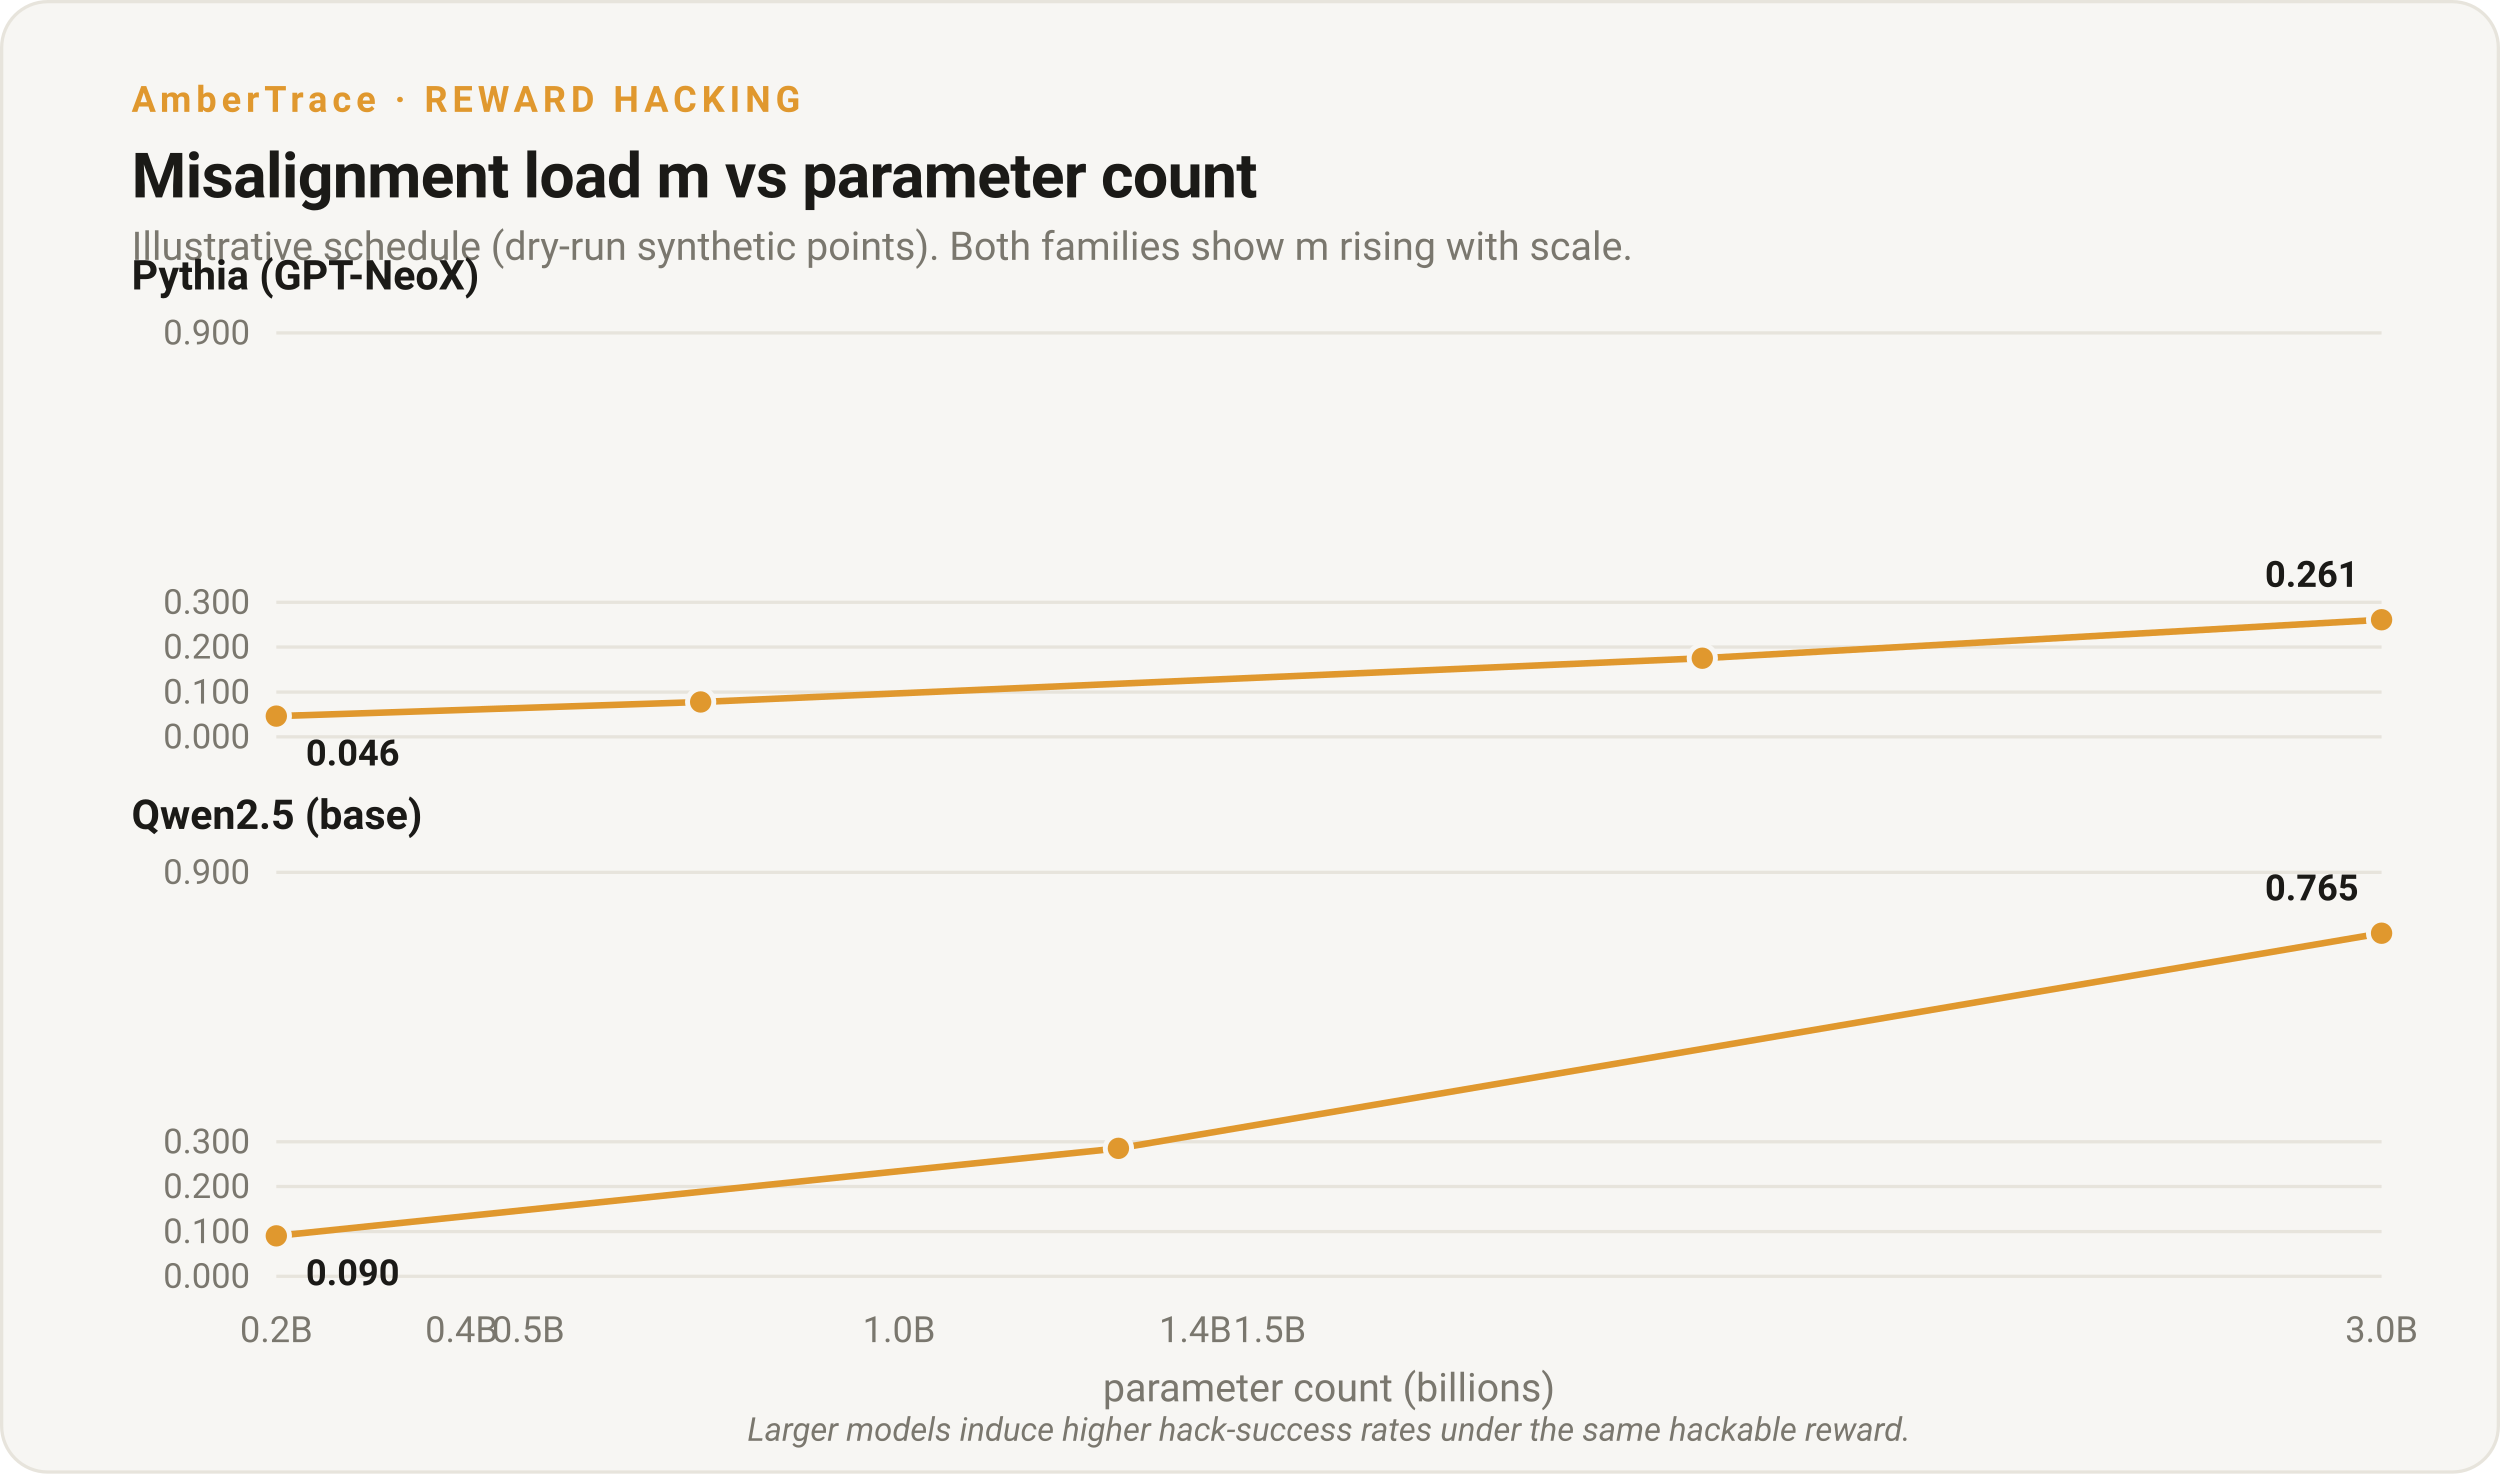
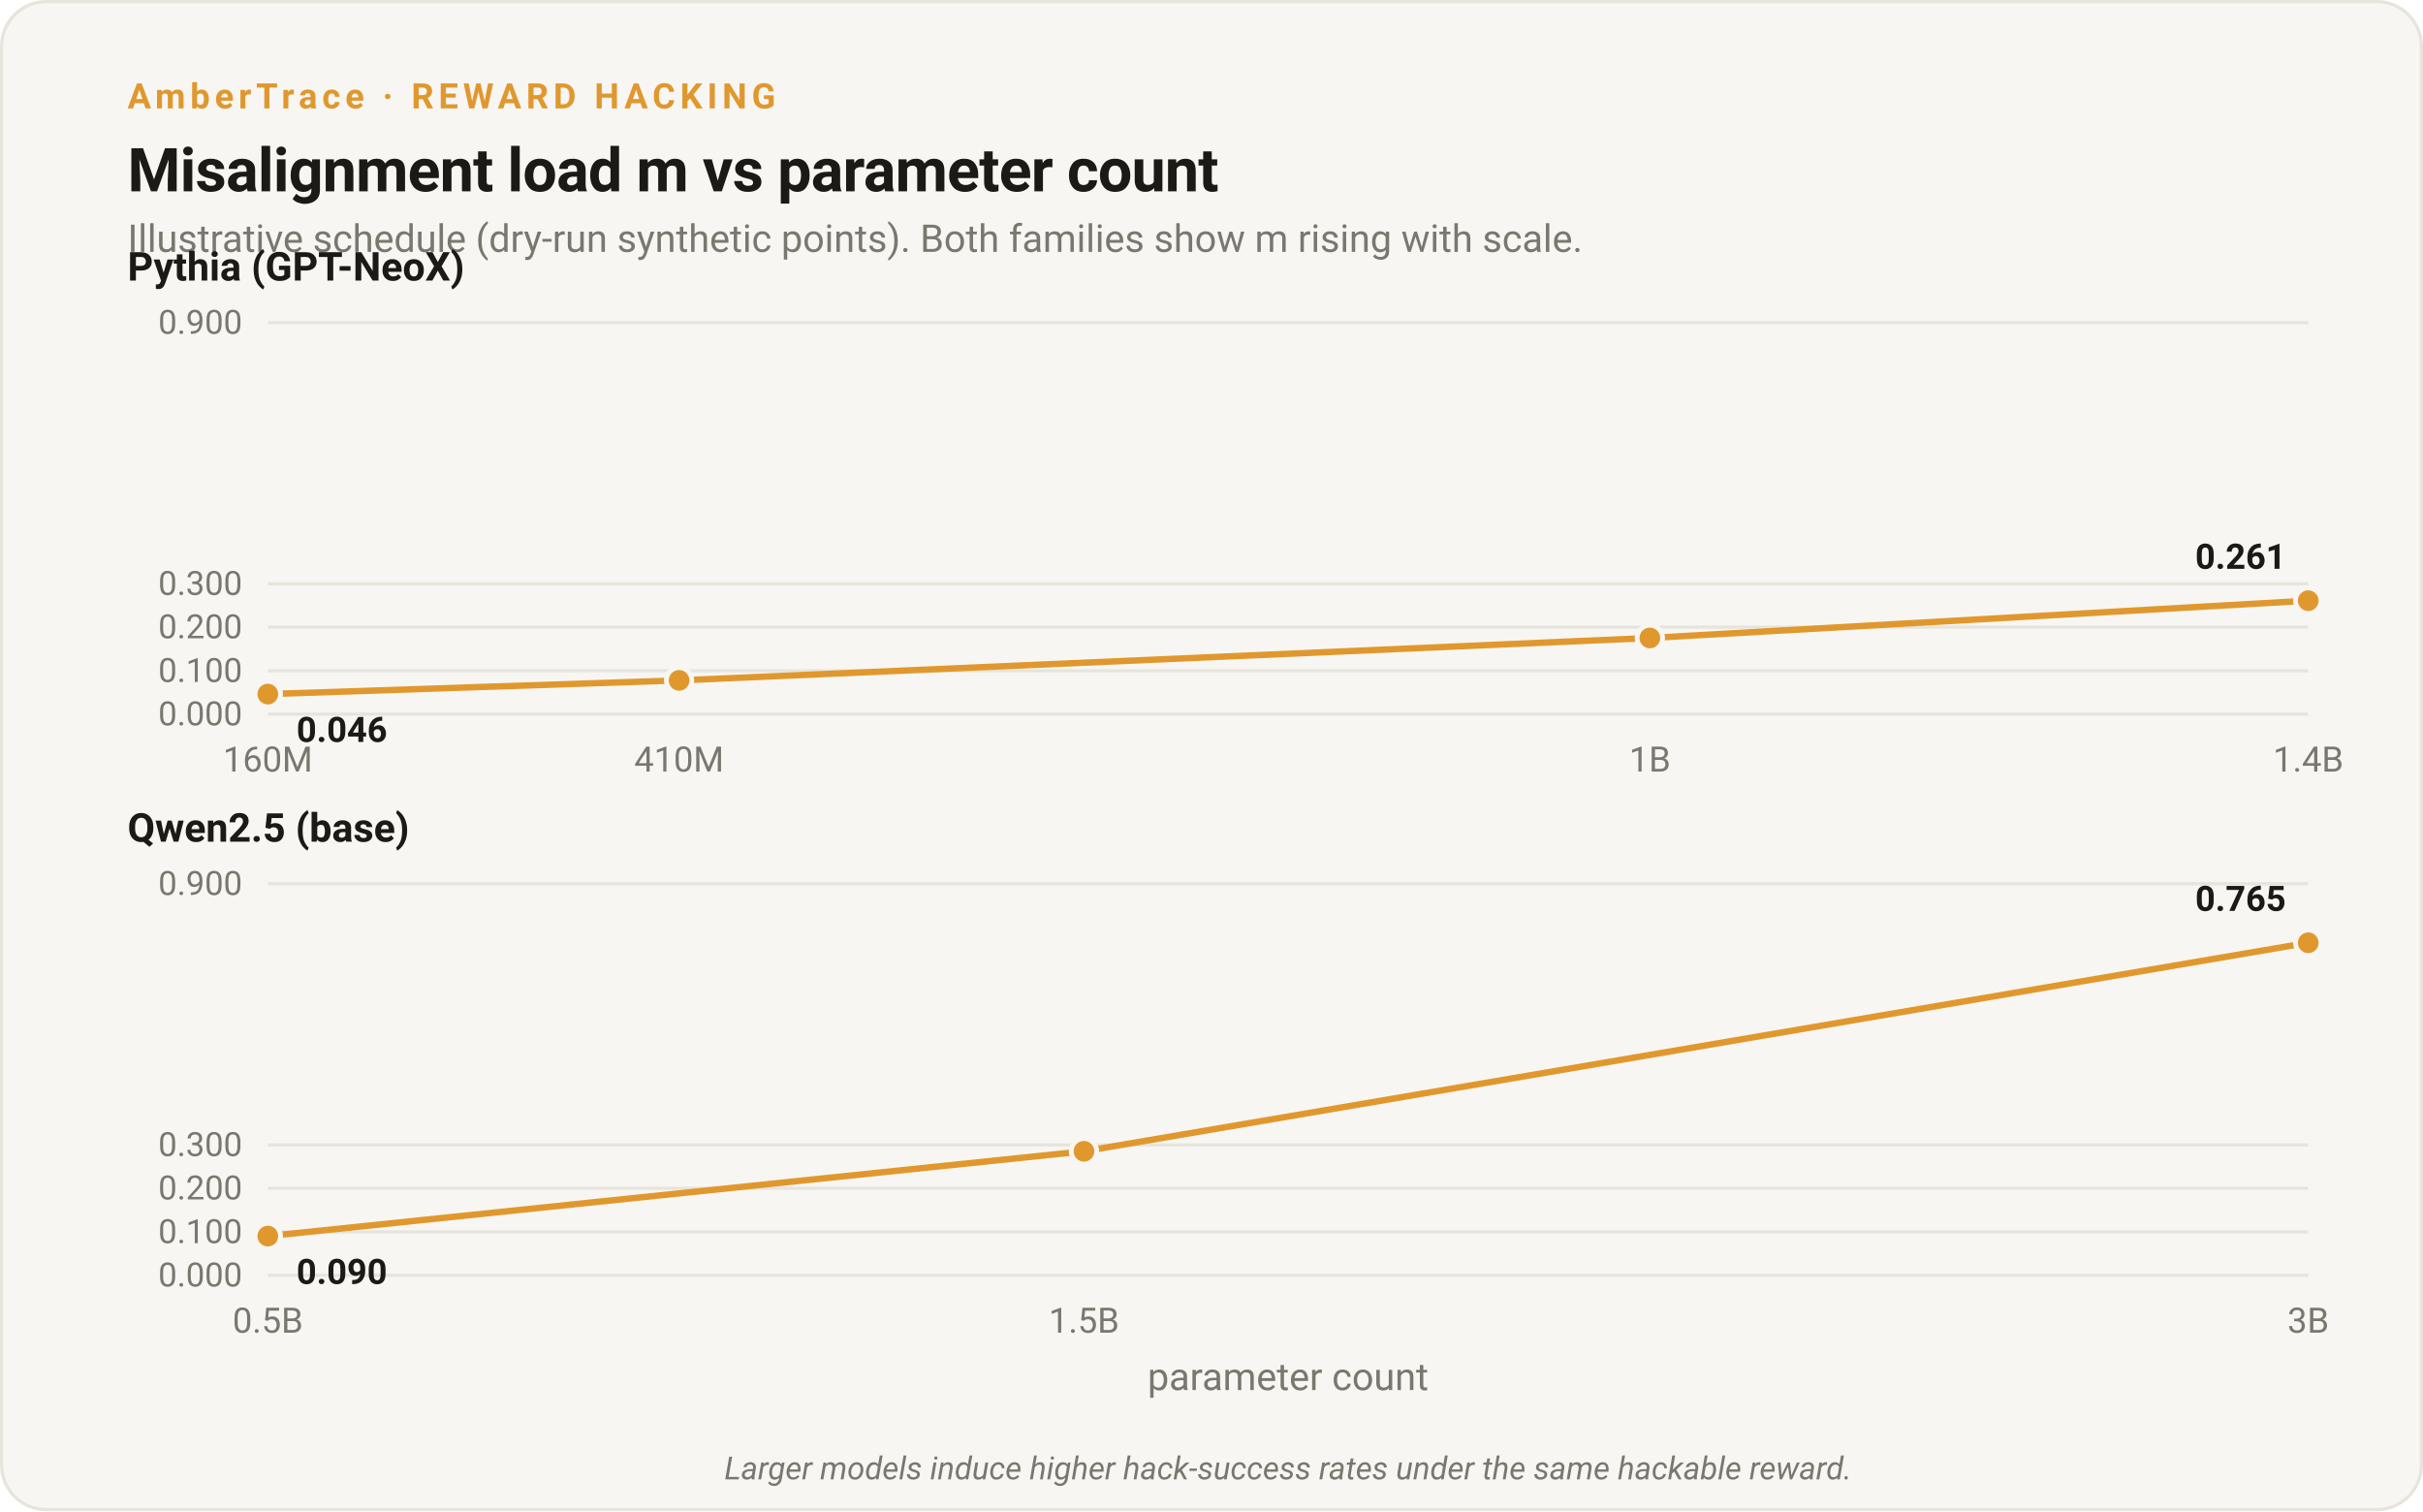
- <svg xmlns="http://www.w3.org/2000/svg" viewBox="0 0 760 448" width="760" height="448" font-family="ui-sans-serif, system-ui, -apple-system, Segoe UI, Roboto, Helvetica, Arial, sans-serif">
+ <svg xmlns="http://www.w3.org/2000/svg" viewBox="0 0 760 474" width="760" height="474" font-family="ui-sans-serif, system-ui, -apple-system, Segoe UI, Roboto, Helvetica, Arial, sans-serif">
  <style>.ti{fill:#1B1A17;font-size:19px;font-weight:700;letter-spacing:-0.2px;}.sub{fill:#7A776E;font-size:12px;}.eb{fill:#E0982E;font-size:11px;font-weight:700;letter-spacing:1.5px;}.pt{fill:#1B1A17;font-size:12.5px;font-weight:600;}.tk{fill:#7A776E;font-size:10.5px;font-variant-numeric:tabular-nums;}.vl{fill:#1B1A17;font-size:11px;font-weight:700;font-variant-numeric:tabular-nums;}.ax{fill:#7A776E;font-size:11px;font-variant-numeric:tabular-nums;}.an{fill:#7A776E;font-size:10px;font-style:italic;}</style>
-   <rect x="0.5" y="0.5" width="759" height="447" rx="14" fill="#F7F6F3" stroke="#E7E4DC" />
+   <rect x="0.5" y="0.5" width="759" height="473" rx="14" fill="#F7F6F3" stroke="#E7E4DC" />
  <text x="40" y="34" class="eb">AmberTrace · REWARD HACKING</text>
  <text x="40" y="60" class="ti">Misalignment load m vs parameter count</text>
  <text x="40" y="79" class="sub">Illustrative schedule (dry-run synthetic points). Both families show m rising with scale.</text>
  <text x="40" y="88.0" class="pt">Pythia (GPT-NeoX)</text>
  <line x1="84" y1="224.0" x2="724" y2="224.0" stroke="#E7E4DC" stroke-width="1" />
  <text x="76.0" y="227.5" text-anchor="end" class="tk">0.000</text>
  <line x1="84" y1="210.4" x2="724" y2="210.4" stroke="#E7E4DC" stroke-width="1" />
  <text x="76.0" y="213.9" text-anchor="end" class="tk">0.100</text>
  <line x1="84" y1="196.7" x2="724" y2="196.7" stroke="#E7E4DC" stroke-width="1" />
  <text x="76.0" y="200.2" text-anchor="end" class="tk">0.200</text>
  <line x1="84" y1="183.1" x2="724" y2="183.1" stroke="#E7E4DC" stroke-width="1" />
  <text x="76.0" y="186.6" text-anchor="end" class="tk">0.300</text>
  <line x1="84" y1="101.2" x2="724" y2="101.2" stroke="#E7E4DC" stroke-width="1" />
  <text x="76.0" y="104.7" text-anchor="end" class="tk">0.900</text>
  <path d="M84.0 217.7 L213.0 213.4 L517.5 200.1 L724.0 188.4" fill="none" stroke="#E0982E" stroke-width="2" />
  <circle cx="84.0" cy="217.7" r="4" fill="#E0982E" stroke="#F7F6F3" stroke-width="1.5" />
  <circle cx="213.0" cy="213.4" r="4" fill="#E0982E" stroke="#F7F6F3" stroke-width="1.5" />
  <circle cx="517.5" cy="200.1" r="4" fill="#E0982E" stroke="#F7F6F3" stroke-width="1.5" />
  <circle cx="724.0" cy="188.4" r="4" fill="#E0982E" stroke="#F7F6F3" stroke-width="1.5" />
  <text x="93.0" y="232.7" text-anchor="start" class="vl">0.046</text>
  <text x="717.0" y="178.4" text-anchor="end" class="vl">0.261</text>
-   <text x="40" y="252.0" class="pt">Qwen2.5 (base)</text>
-   <line x1="84" y1="388.0" x2="724" y2="388.0" stroke="#E7E4DC" stroke-width="1" />
-   <text x="76.0" y="391.5" text-anchor="end" class="tk">0.000</text>
-   <line x1="84" y1="374.4" x2="724" y2="374.4" stroke="#E7E4DC" stroke-width="1" />
-   <text x="76.0" y="377.9" text-anchor="end" class="tk">0.100</text>
-   <line x1="84" y1="360.7" x2="724" y2="360.7" stroke="#E7E4DC" stroke-width="1" />
-   <text x="76.0" y="364.2" text-anchor="end" class="tk">0.200</text>
-   <line x1="84" y1="347.1" x2="724" y2="347.1" stroke="#E7E4DC" stroke-width="1" />
-   <text x="76.0" y="350.6" text-anchor="end" class="tk">0.300</text>
-   <line x1="84" y1="265.2" x2="724" y2="265.2" stroke="#E7E4DC" stroke-width="1" />
-   <text x="76.0" y="268.7" text-anchor="end" class="tk">0.900</text>
-   <path d="M84.0 375.7 L340.0 349.1 L724.0 283.7" fill="none" stroke="#E0982E" stroke-width="2" />
-   <circle cx="84.0" cy="375.7" r="4" fill="#E0982E" stroke="#F7F6F3" stroke-width="1.5" />
-   <circle cx="340.0" cy="349.1" r="4" fill="#E0982E" stroke="#F7F6F3" stroke-width="1.5" />
-   <circle cx="724.0" cy="283.7" r="4" fill="#E0982E" stroke="#F7F6F3" stroke-width="1.5" />
-   <text x="93.0" y="390.7" text-anchor="start" class="vl">0.090</text>
-   <text x="717.0" y="273.7" text-anchor="end" class="vl">0.765</text>
-   <text x="84.0" y="408.0" text-anchor="middle" class="ax">0.2B</text>
-   <text x="140.3" y="408.0" text-anchor="middle" class="ax">0.4B</text>
-   <text x="273.3" y="408.0" text-anchor="middle" class="ax">1.0B</text>
-   <text x="363.4" y="408.0" text-anchor="middle" class="ax">1.4B</text>
-   <text x="160.6" y="408.0" text-anchor="middle" class="ax">0.5B</text>
-   <text x="386.0" y="408.0" text-anchor="middle" class="ax">1.5B</text>
-   <text x="724.0" y="408.0" text-anchor="middle" class="ax">3.0B</text>
-   <text x="404.0" y="426.0" text-anchor="middle" class="sub">parameter count (billions)</text>
-   <text x="404.0" y="438.0" text-anchor="middle" class="an">Larger models induce higher hack-success rates under the same hackable reward.</text>
+   <text x="84.0" y="242.0" text-anchor="middle" class="ax">160M</text>
+   <text x="213.0" y="242.0" text-anchor="middle" class="ax">410M</text>
+   <text x="517.5" y="242.0" text-anchor="middle" class="ax">1B</text>
+   <text x="724.0" y="242.0" text-anchor="middle" class="ax">1.4B</text>
+   <text x="40" y="264.0" class="pt">Qwen2.5 (base)</text>
+   <line x1="84" y1="400.0" x2="724" y2="400.0" stroke="#E7E4DC" stroke-width="1" />
+   <text x="76.0" y="403.5" text-anchor="end" class="tk">0.000</text>
+   <line x1="84" y1="386.4" x2="724" y2="386.4" stroke="#E7E4DC" stroke-width="1" />
+   <text x="76.0" y="389.9" text-anchor="end" class="tk">0.100</text>
+   <line x1="84" y1="372.7" x2="724" y2="372.7" stroke="#E7E4DC" stroke-width="1" />
+   <text x="76.0" y="376.2" text-anchor="end" class="tk">0.200</text>
+   <line x1="84" y1="359.1" x2="724" y2="359.1" stroke="#E7E4DC" stroke-width="1" />
+   <text x="76.0" y="362.6" text-anchor="end" class="tk">0.300</text>
+   <line x1="84" y1="277.2" x2="724" y2="277.2" stroke="#E7E4DC" stroke-width="1" />
+   <text x="76.0" y="280.7" text-anchor="end" class="tk">0.900</text>
+   <path d="M84.0 387.7 L340.0 361.1 L724.0 295.7" fill="none" stroke="#E0982E" stroke-width="2" />
+   <circle cx="84.0" cy="387.7" r="4" fill="#E0982E" stroke="#F7F6F3" stroke-width="1.5" />
+   <circle cx="340.0" cy="361.1" r="4" fill="#E0982E" stroke="#F7F6F3" stroke-width="1.5" />
+   <circle cx="724.0" cy="295.7" r="4" fill="#E0982E" stroke="#F7F6F3" stroke-width="1.5" />
+   <text x="93.0" y="402.7" text-anchor="start" class="vl">0.090</text>
+   <text x="717.0" y="285.7" text-anchor="end" class="vl">0.765</text>
+   <text x="84.0" y="418.0" text-anchor="middle" class="ax">0.5B</text>
+   <text x="340.0" y="418.0" text-anchor="middle" class="ax">1.5B</text>
+   <text x="724.0" y="418.0" text-anchor="middle" class="ax">3B</text>
+   <text x="404.0" y="436.0" text-anchor="middle" class="sub">parameter count</text>
+   <text x="404.0" y="464.0" text-anchor="middle" class="an">Larger models induce higher hack-success rates under the same hackable reward.</text>
</svg>
